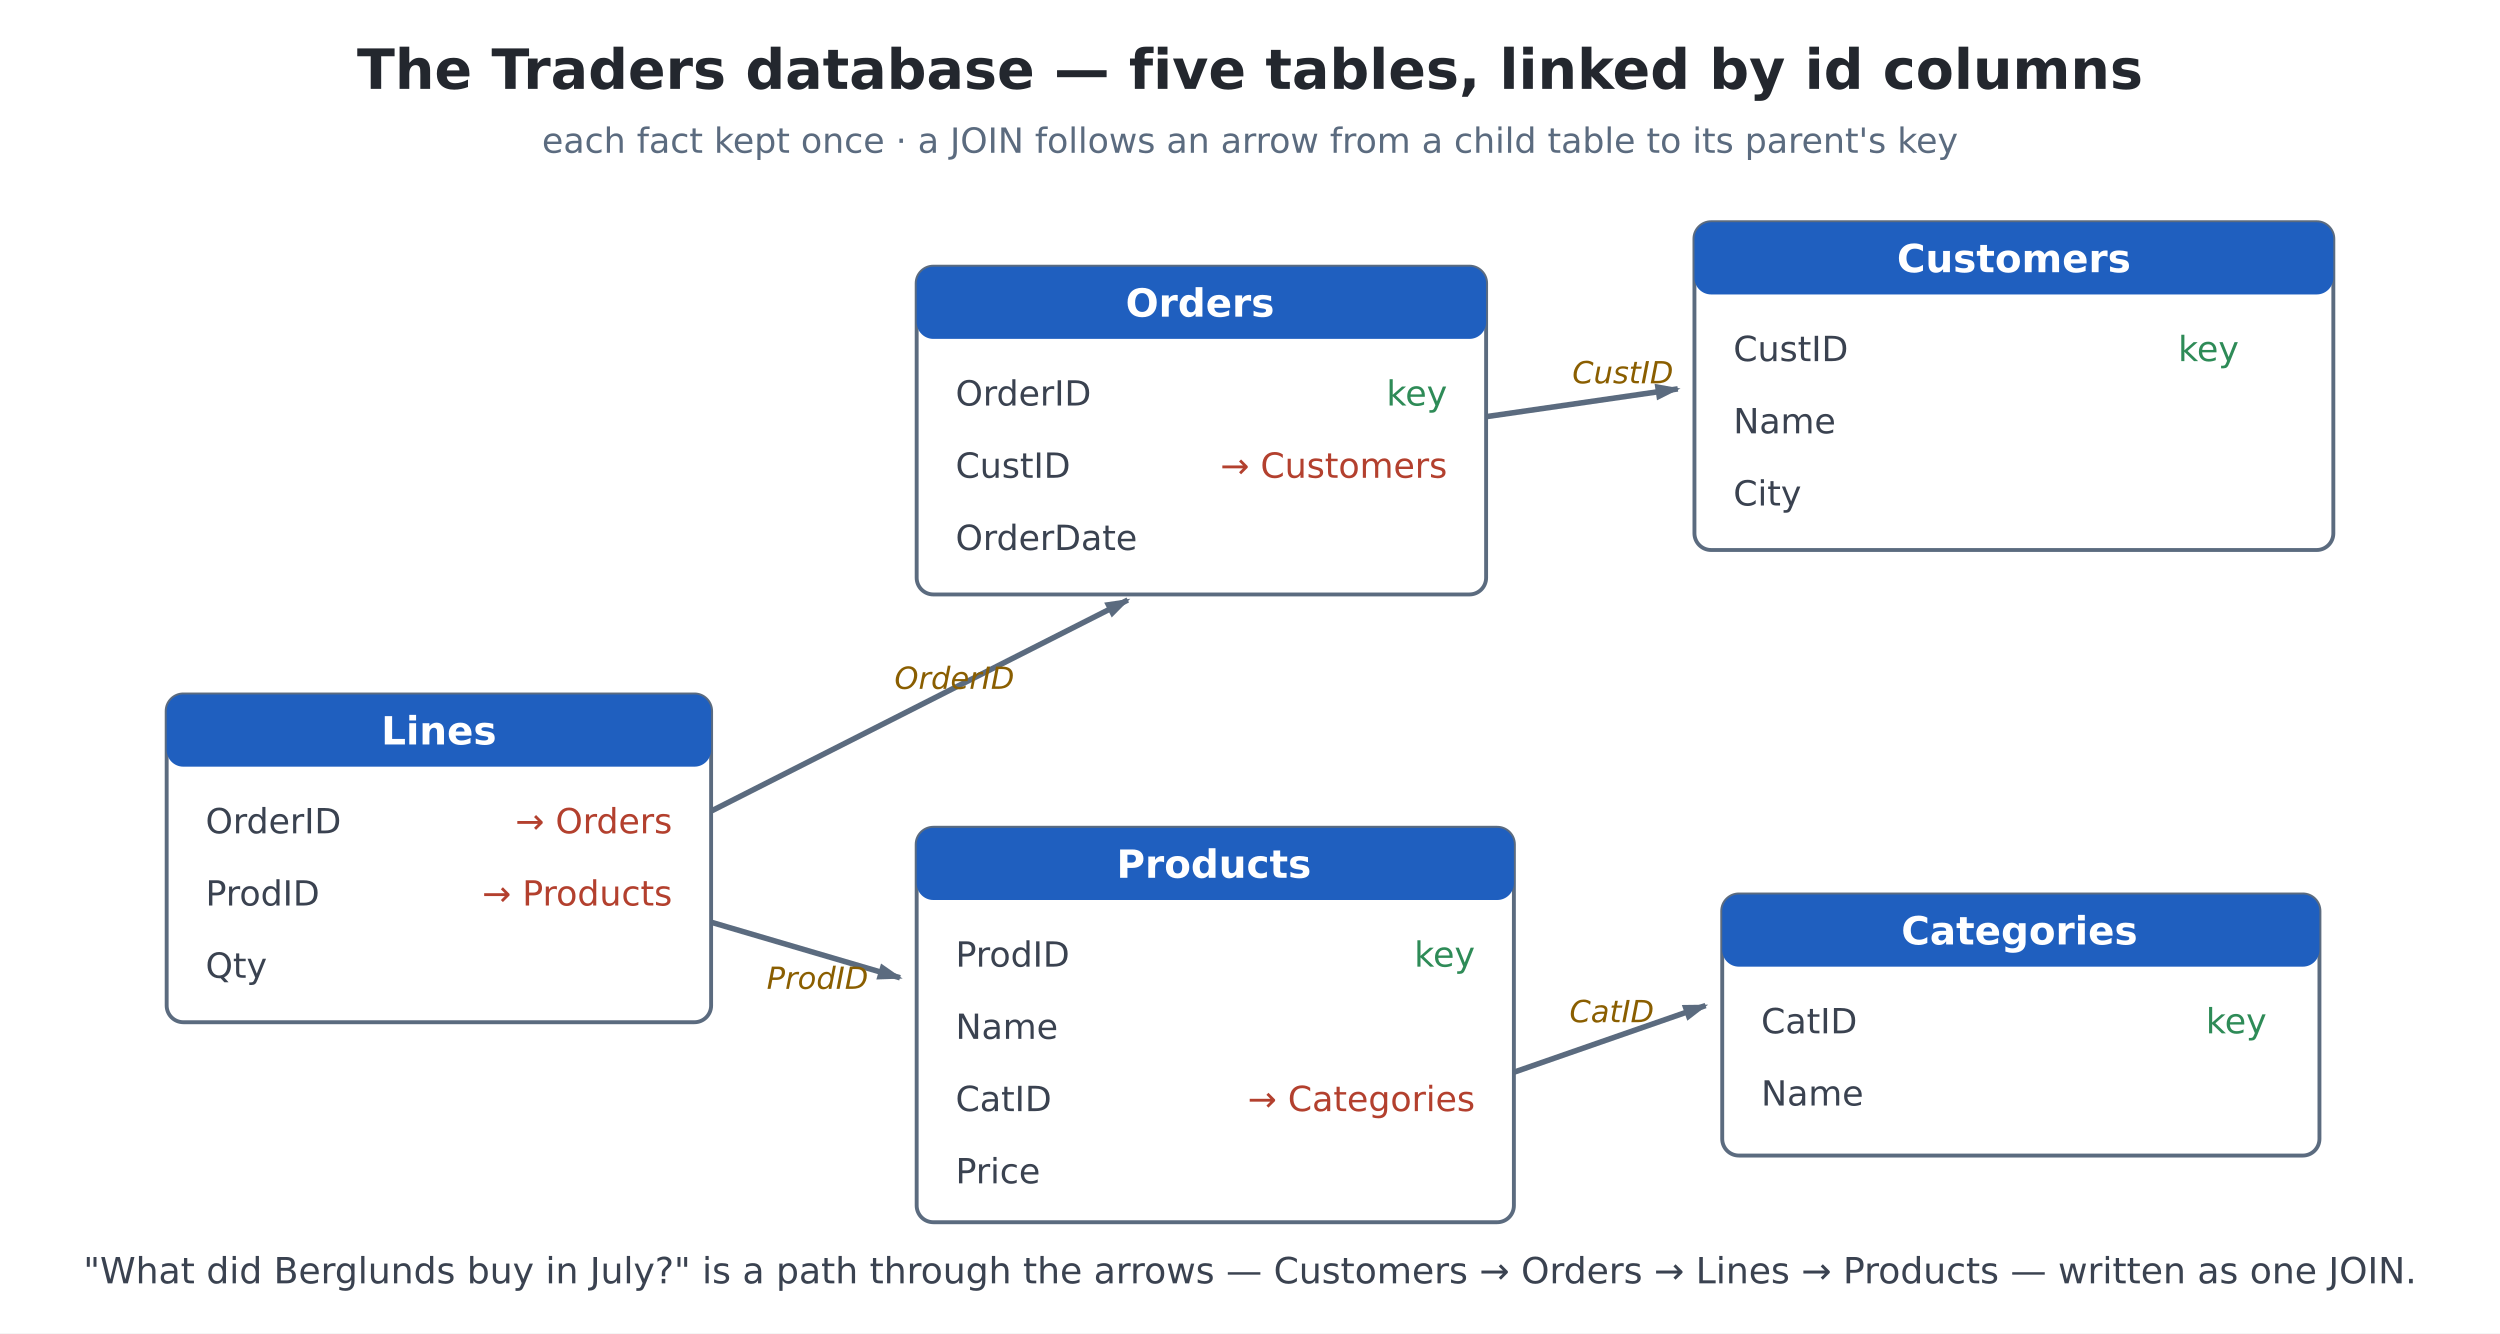
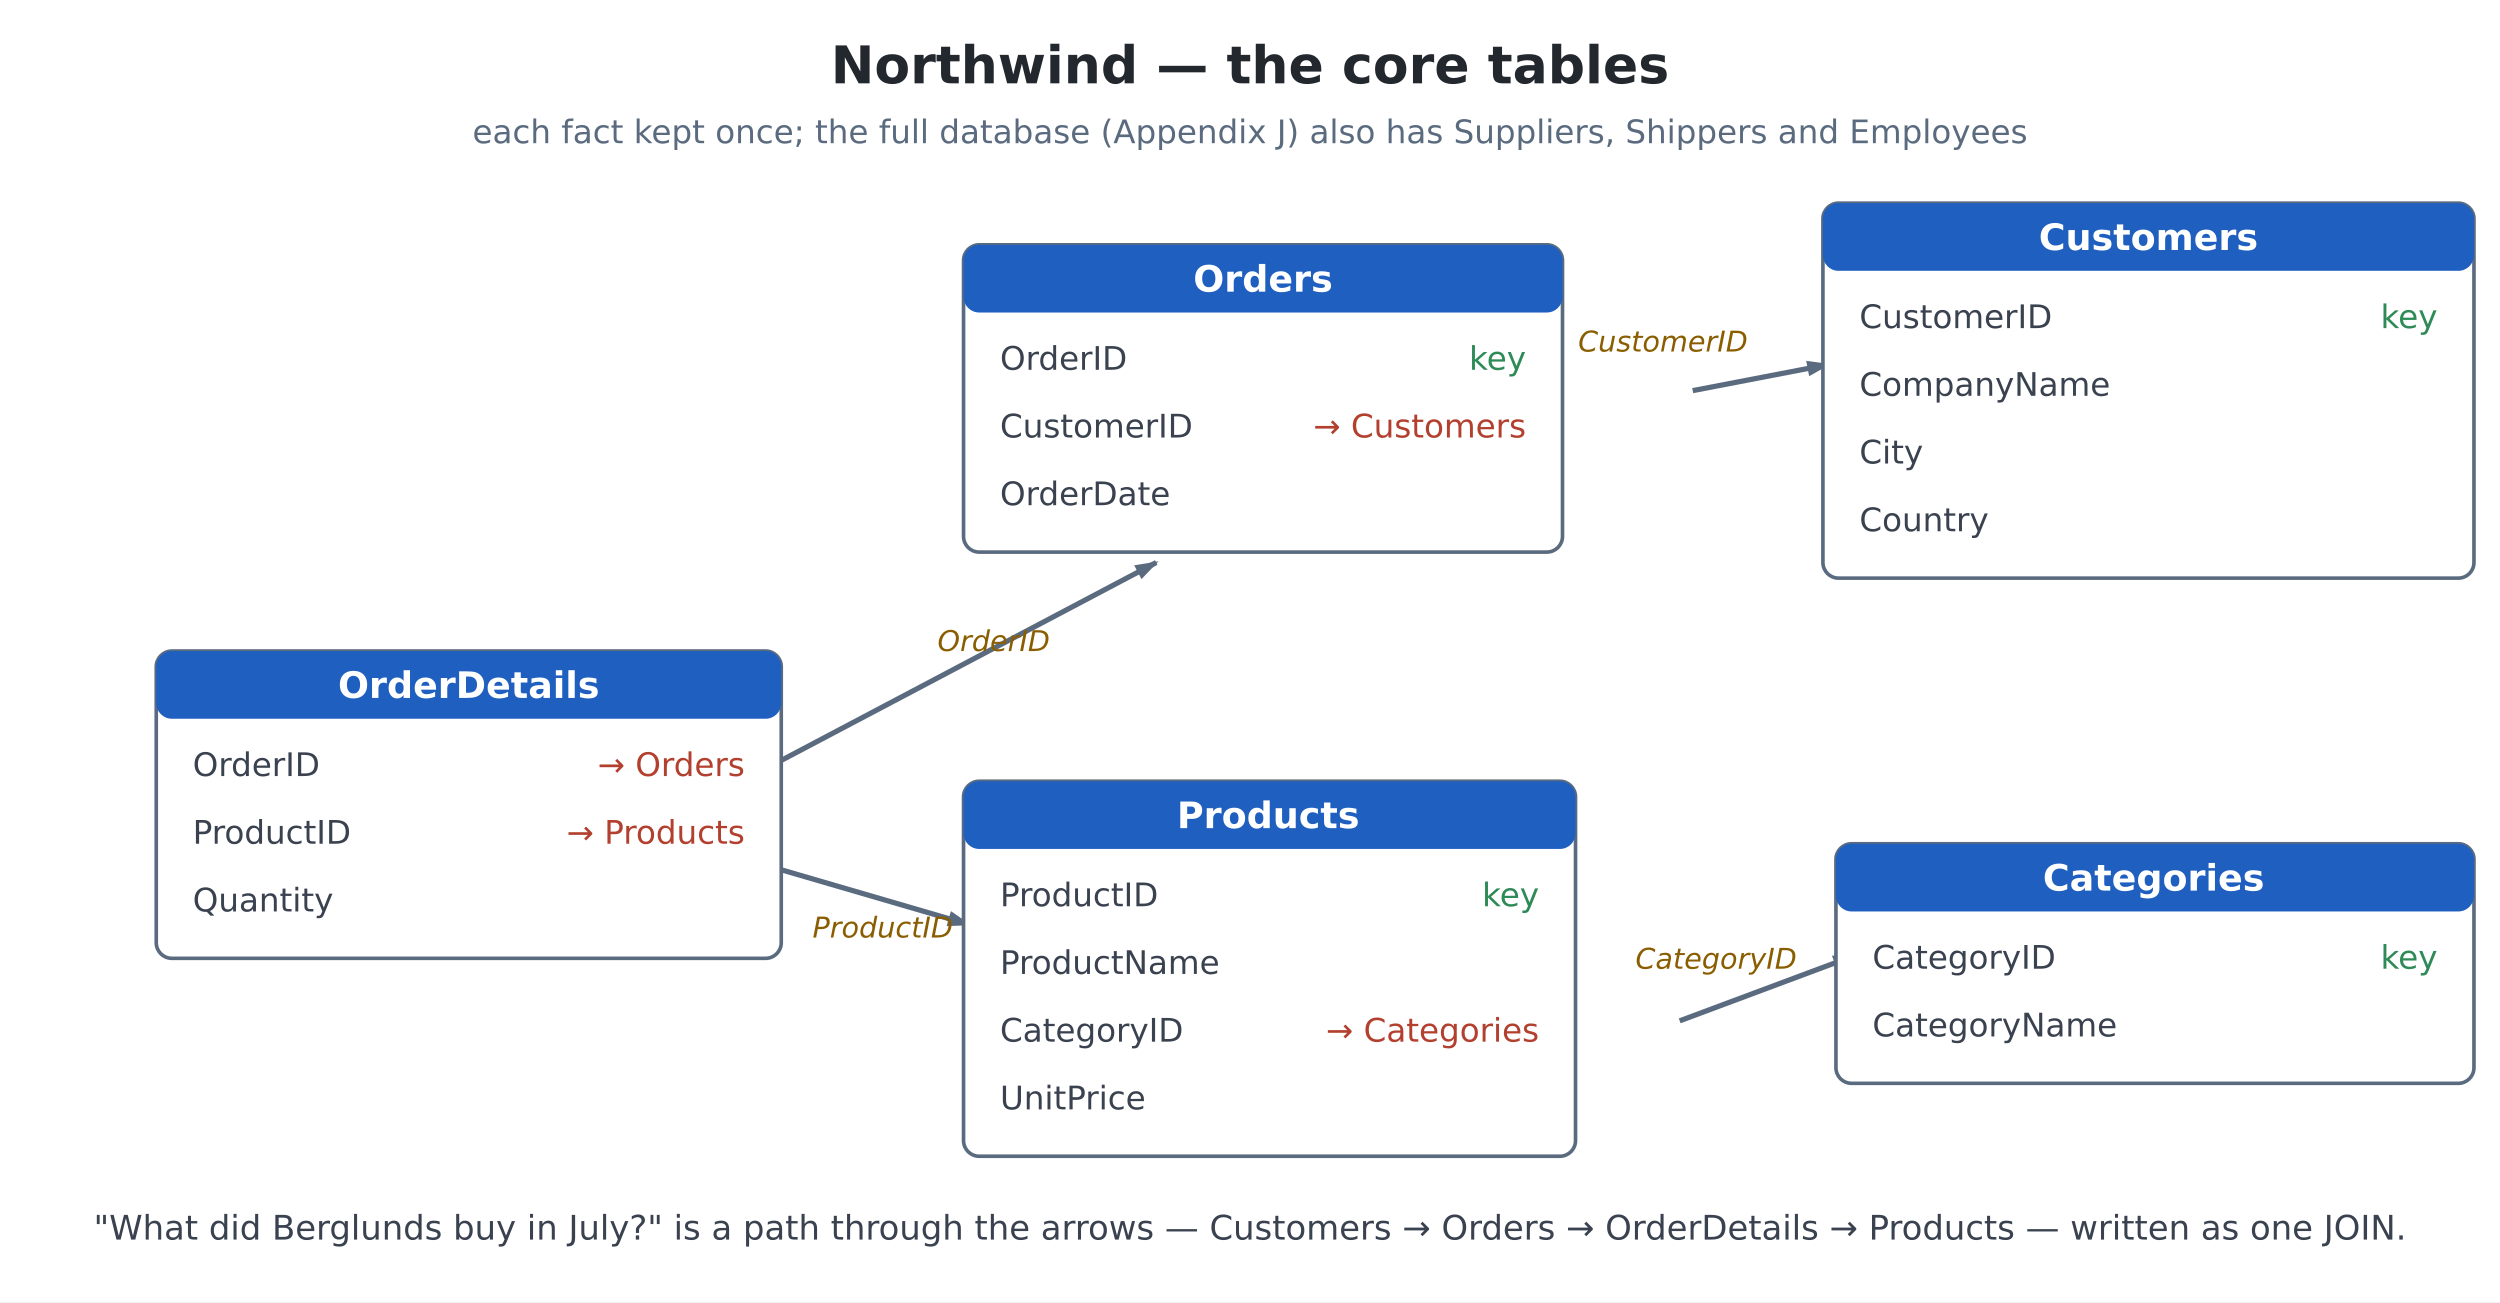
- <svg xmlns="http://www.w3.org/2000/svg" width="900" height="480" viewBox="0 0 900 480" font-family="DejaVu Sans, Verdana, sans-serif">
+ <svg xmlns="http://www.w3.org/2000/svg" width="960" height="500" viewBox="0 0 960 500" font-family="DejaVu Sans, Verdana, sans-serif">
  <defs>
    <marker id="arrow" markerWidth="10" markerHeight="10" refX="8" refY="3" orient="auto" markerUnits="userSpaceOnUse">
      <path d="M0,0 L9,3 L0,6 Z" fill="#5b6b7f" />
    </marker>
  </defs>
-   <rect x="0" y="0" width="900" height="480" fill="#ffffff" />
-   <text x="450" y="32" text-anchor="middle" font-size="20" font-weight="bold" fill="#23272e">The Traders database — five tables, linked by id columns</text>
-   <text x="450" y="55" text-anchor="middle" font-size="12.5" fill="#5b6b7f">each fact kept once · a JOIN follows an arrow from a child table to its parent's key</text>
+   <rect x="0" y="0" width="960" height="500" fill="#ffffff" />
+   <text x="480" y="32" text-anchor="middle" font-size="20" font-weight="bold" fill="#23272e">Northwind — the core tables</text>
+   <text x="480" y="55" text-anchor="middle" font-size="12.5" fill="#5b6b7f">each fact kept once; the full database (Appendix J) also has Suppliers, Shippers and Employees</text>
  <g stroke="#5b6b7f" stroke-width="2" fill="none">
-     <line x1="535" y1="150" x2="604" y2="140" marker-end="url(#arrow)" />
-     <line x1="256" y1="292" x2="406" y2="216" marker-end="url(#arrow)" />
-     <line x1="256" y1="332" x2="324" y2="352" marker-end="url(#arrow)" />
-     <line x1="545" y1="386" x2="614" y2="362" marker-end="url(#arrow)" />
+     <line x1="650" y1="150" x2="702" y2="140" marker-end="url(#arrow)" />
+     <line x1="300" y1="292" x2="444" y2="216" marker-end="url(#arrow)" />
+     <line x1="300" y1="334" x2="372" y2="355" marker-end="url(#arrow)" />
+     <line x1="645" y1="392" x2="712" y2="367" marker-end="url(#arrow)" />
  </g>
  <g font-size="11" fill="#8a5e00" font-style="italic">
-     <text x="566" y="138">CustID</text>
-     <text x="322" y="248">OrderID</text>
-     <text x="276" y="356">ProdID</text>
-     <text x="565" y="368">CatID</text>
+     <text x="606" y="135">CustomerID</text>
+     <text x="360" y="250">OrderID</text>
+     <text x="312" y="360">ProductID</text>
+     <text x="628" y="372">CategoryID</text>
  </g>
-   <rect x="610" y="80" width="230" height="118" rx="6" fill="#ffffff" stroke="#5b6b7f" stroke-width="1.4" />
-   <rect x="610" y="80" width="230" height="26" rx="6" fill="#1f5fbf" />
-   <text x="725" y="98" text-anchor="middle" font-size="14" font-weight="bold" fill="#ffffff">Customers</text>
+   <rect x="700" y="78" width="250" height="144" rx="6" fill="#ffffff" stroke="#5b6b7f" stroke-width="1.4" />
+   <rect x="700" y="78" width="250" height="26" rx="6" fill="#1f5fbf" />
+   <text x="825" y="96" text-anchor="middle" font-size="14" font-weight="bold" fill="#ffffff">Customers</text>
  <g font-size="12.5" fill="#3a4250">
-     <text x="624" y="130">CustID</text>
-     <text x="806" y="130" text-anchor="end" fill="#2e8b57">key</text>
-     <text x="624" y="156">Name</text>
-     <text x="624" y="182">City</text>
+     <text x="714" y="126">CustomerID</text>
+     <text x="936" y="126" text-anchor="end" fill="#2e8b57">key</text>
+     <text x="714" y="152">CompanyName</text>
+     <text x="714" y="178">City</text>
+     <text x="714" y="204">Country</text>
  </g>
-   <rect x="330" y="96" width="205" height="118" rx="6" fill="#ffffff" stroke="#5b6b7f" stroke-width="1.4" />
-   <rect x="330" y="96" width="205" height="26" rx="6" fill="#1f5fbf" />
-   <text x="432" y="114" text-anchor="middle" font-size="14" font-weight="bold" fill="#ffffff">Orders</text>
+   <rect x="370" y="94" width="230" height="118" rx="6" fill="#ffffff" stroke="#5b6b7f" stroke-width="1.4" />
+   <rect x="370" y="94" width="230" height="26" rx="6" fill="#1f5fbf" />
+   <text x="485" y="112" text-anchor="middle" font-size="14" font-weight="bold" fill="#ffffff">Orders</text>
  <g font-size="12.5" fill="#3a4250">
-     <text x="344" y="146">OrderID</text>
-     <text x="521" y="146" text-anchor="end" fill="#2e8b57">key</text>
-     <text x="344" y="172">CustID</text>
-     <text x="521" y="172" text-anchor="end" fill="#b3402e">→ Customers</text>
-     <text x="344" y="198">OrderDate</text>
+     <text x="384" y="142">OrderID</text>
+     <text x="586" y="142" text-anchor="end" fill="#2e8b57">key</text>
+     <text x="384" y="168">CustomerID</text>
+     <text x="586" y="168" text-anchor="end" fill="#b3402e">→ Customers</text>
+     <text x="384" y="194">OrderDate</text>
  </g>
-   <rect x="60" y="250" width="196" height="118" rx="6" fill="#ffffff" stroke="#5b6b7f" stroke-width="1.4" />
-   <rect x="60" y="250" width="196" height="26" rx="6" fill="#1f5fbf" />
-   <text x="158" y="268" text-anchor="middle" font-size="14" font-weight="bold" fill="#ffffff">Lines</text>
+   <rect x="60" y="250" width="240" height="118" rx="6" fill="#ffffff" stroke="#5b6b7f" stroke-width="1.4" />
+   <rect x="60" y="250" width="240" height="26" rx="6" fill="#1f5fbf" />
+   <text x="180" y="268" text-anchor="middle" font-size="14" font-weight="bold" fill="#ffffff">OrderDetails</text>
  <g font-size="12.5" fill="#3a4250">
-     <text x="74" y="300">OrderID</text>
-     <text x="242" y="300" text-anchor="end" fill="#b3402e">→ Orders</text>
-     <text x="74" y="326">ProdID</text>
-     <text x="242" y="326" text-anchor="end" fill="#b3402e">→ Products</text>
-     <text x="74" y="352">Qty</text>
+     <text x="74" y="298">OrderID</text>
+     <text x="286" y="298" text-anchor="end" fill="#b3402e">→ Orders</text>
+     <text x="74" y="324">ProductID</text>
+     <text x="286" y="324" text-anchor="end" fill="#b3402e">→ Products</text>
+     <text x="74" y="350">Quantity</text>
  </g>
-   <rect x="330" y="298" width="215" height="142" rx="6" fill="#ffffff" stroke="#5b6b7f" stroke-width="1.4" />
-   <rect x="330" y="298" width="215" height="26" rx="6" fill="#1f5fbf" />
-   <text x="437" y="316" text-anchor="middle" font-size="14" font-weight="bold" fill="#ffffff">Products</text>
+   <rect x="370" y="300" width="235" height="144" rx="6" fill="#ffffff" stroke="#5b6b7f" stroke-width="1.4" />
+   <rect x="370" y="300" width="235" height="26" rx="6" fill="#1f5fbf" />
+   <text x="487" y="318" text-anchor="middle" font-size="14" font-weight="bold" fill="#ffffff">Products</text>
  <g font-size="12.5" fill="#3a4250">
-     <text x="344" y="348">ProdID</text>
-     <text x="531" y="348" text-anchor="end" fill="#2e8b57">key</text>
-     <text x="344" y="374">Name</text>
-     <text x="344" y="400">CatID</text>
-     <text x="531" y="400" text-anchor="end" fill="#b3402e">→ Categories</text>
-     <text x="344" y="426">Price</text>
+     <text x="384" y="348">ProductID</text>
+     <text x="591" y="348" text-anchor="end" fill="#2e8b57">key</text>
+     <text x="384" y="374">ProductName</text>
+     <text x="384" y="400">CategoryID</text>
+     <text x="591" y="400" text-anchor="end" fill="#b3402e">→ Categories</text>
+     <text x="384" y="426">UnitPrice</text>
  </g>
-   <rect x="620" y="322" width="215" height="94" rx="6" fill="#ffffff" stroke="#5b6b7f" stroke-width="1.4" />
-   <rect x="620" y="322" width="215" height="26" rx="6" fill="#1f5fbf" />
-   <text x="727" y="340" text-anchor="middle" font-size="14" font-weight="bold" fill="#ffffff">Categories</text>
+   <rect x="705" y="324" width="245" height="92" rx="6" fill="#ffffff" stroke="#5b6b7f" stroke-width="1.4" />
+   <rect x="705" y="324" width="245" height="26" rx="6" fill="#1f5fbf" />
+   <text x="827" y="342" text-anchor="middle" font-size="14" font-weight="bold" fill="#ffffff">Categories</text>
  <g font-size="12.5" fill="#3a4250">
-     <text x="634" y="372">CatID</text>
-     <text x="816" y="372" text-anchor="end" fill="#2e8b57">key</text>
-     <text x="634" y="398">Name</text>
+     <text x="719" y="372">CategoryID</text>
+     <text x="936" y="372" text-anchor="end" fill="#2e8b57">key</text>
+     <text x="719" y="398">CategoryName</text>
  </g>
-   <text x="450" y="462" text-anchor="middle" font-size="13" fill="#3a4250">"What did Berglunds buy in July?" is a path through the arrows — Customers → Orders → Lines → Products — written as one JOIN.</text>
+   <text x="480" y="476" text-anchor="middle" font-size="13" fill="#3a4250">"What did Berglunds buy in July?" is a path through the arrows — Customers → Orders → OrderDetails → Products — written as one JOIN.</text>
</svg>
